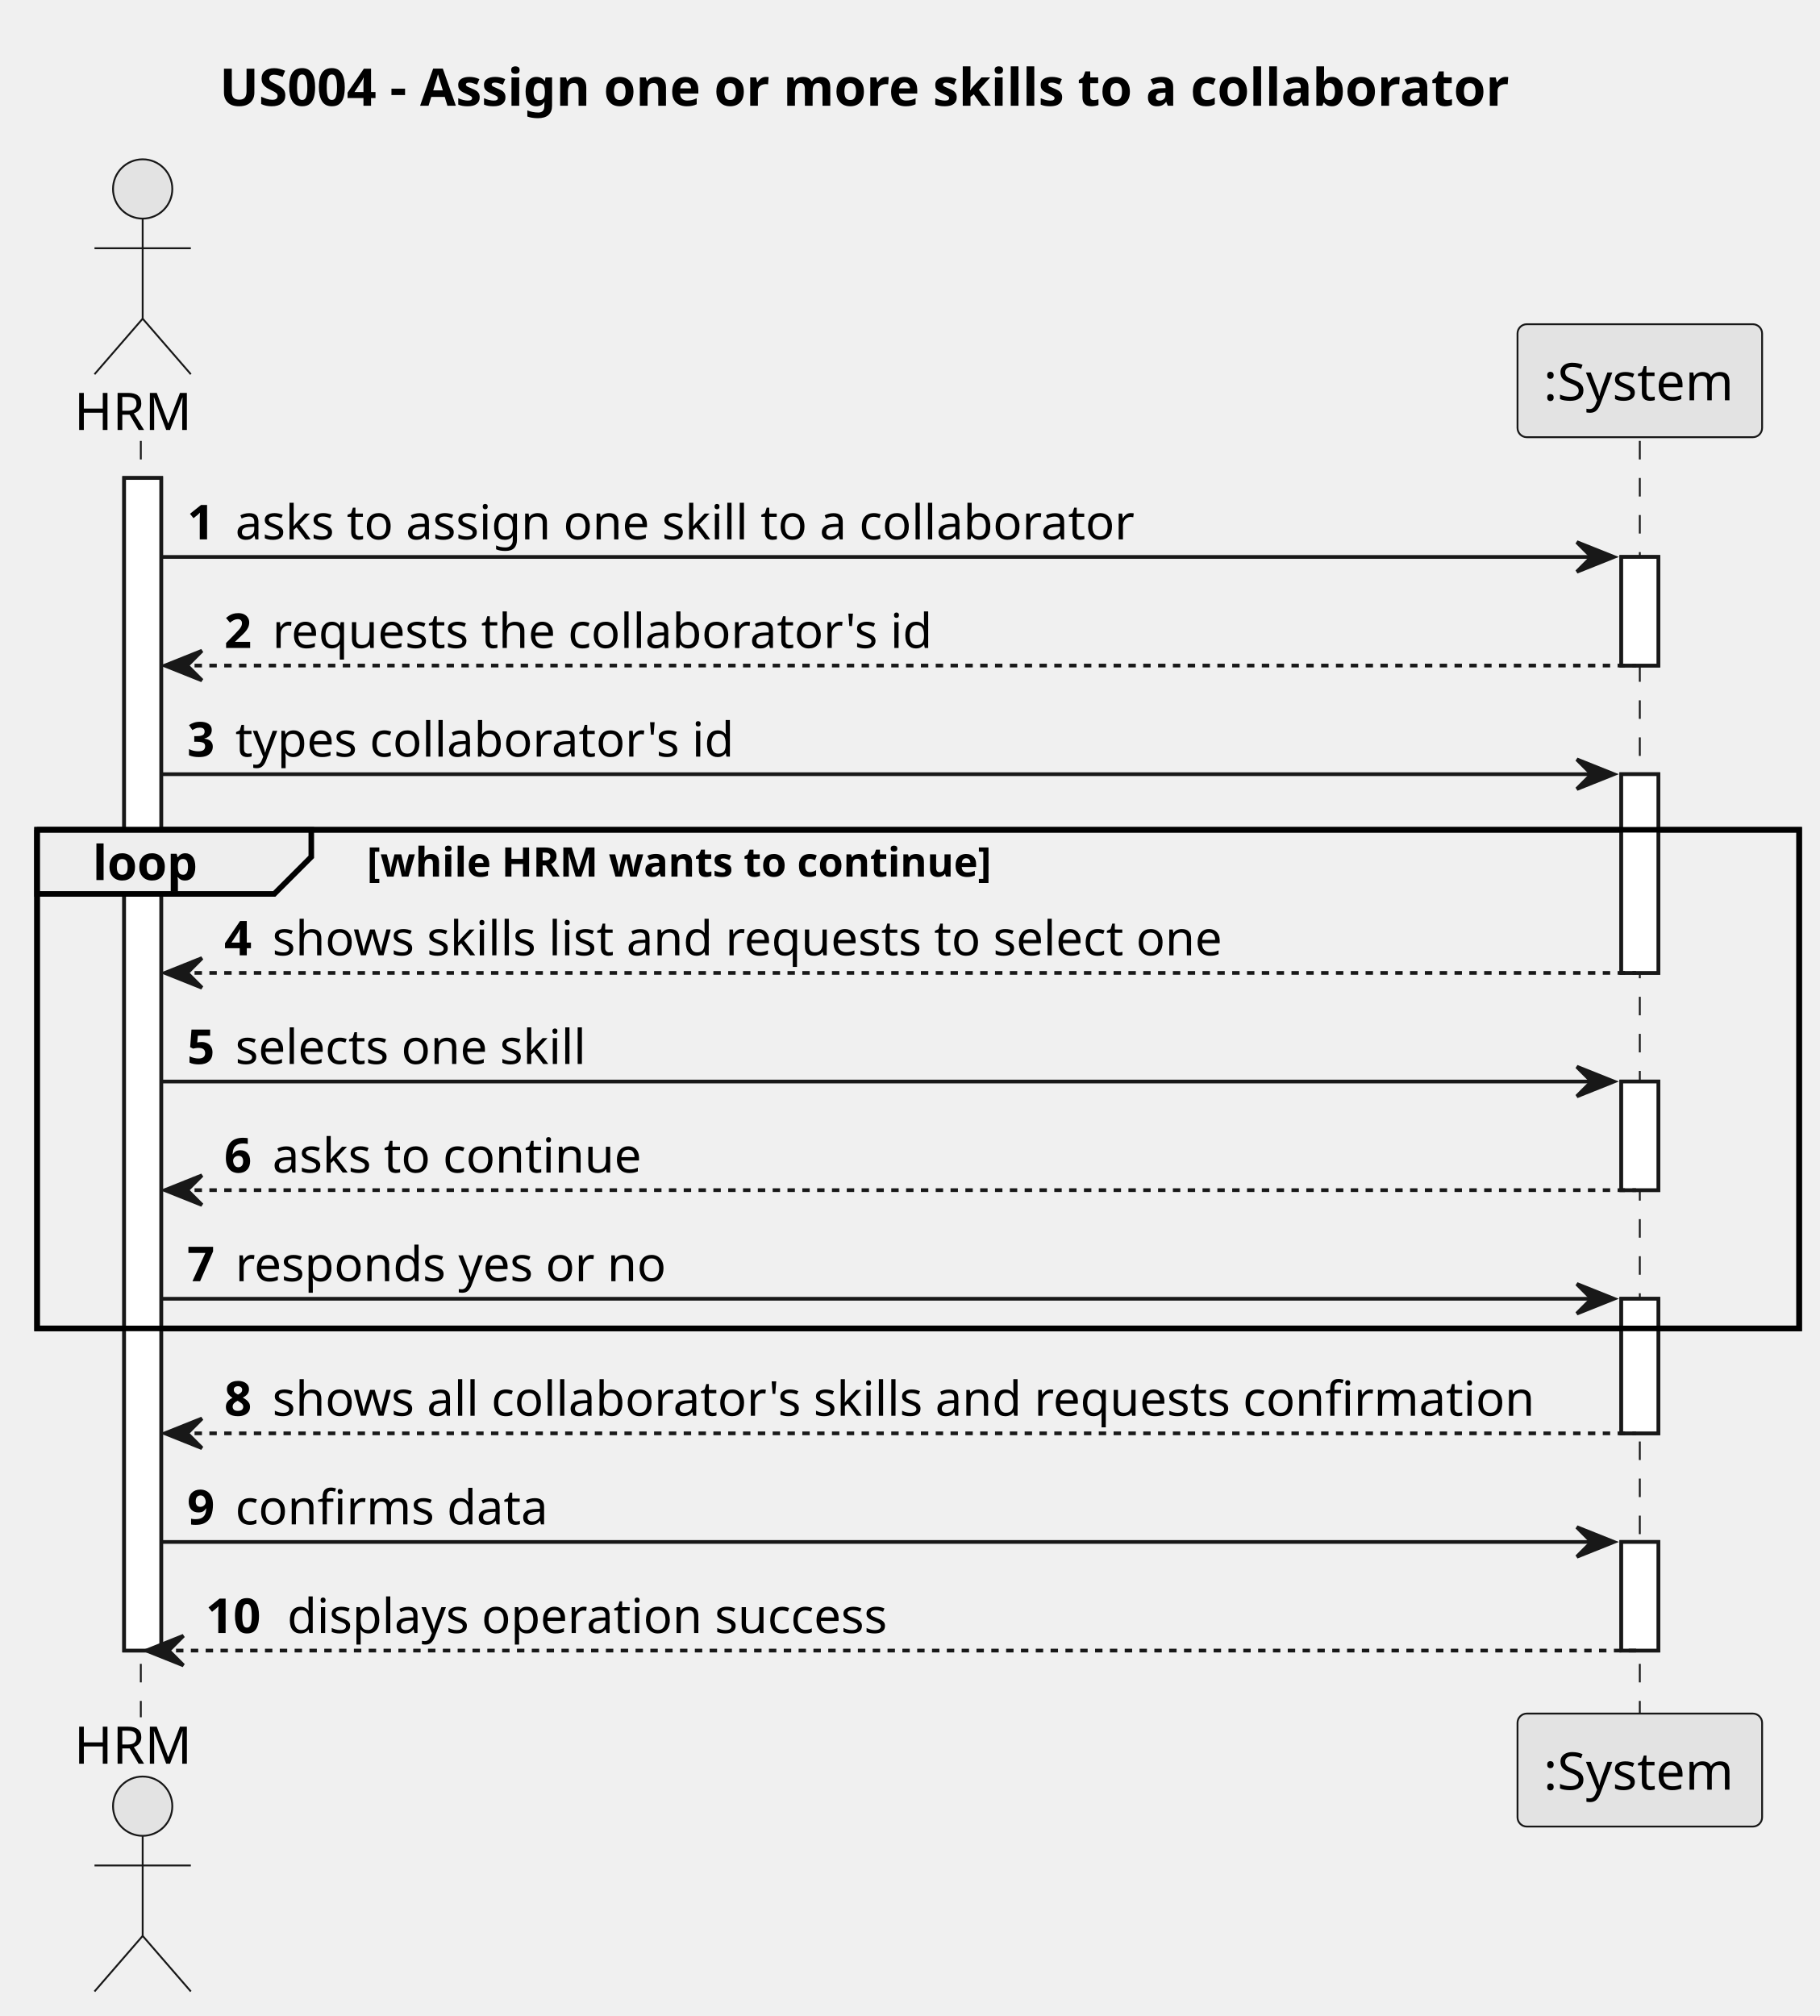
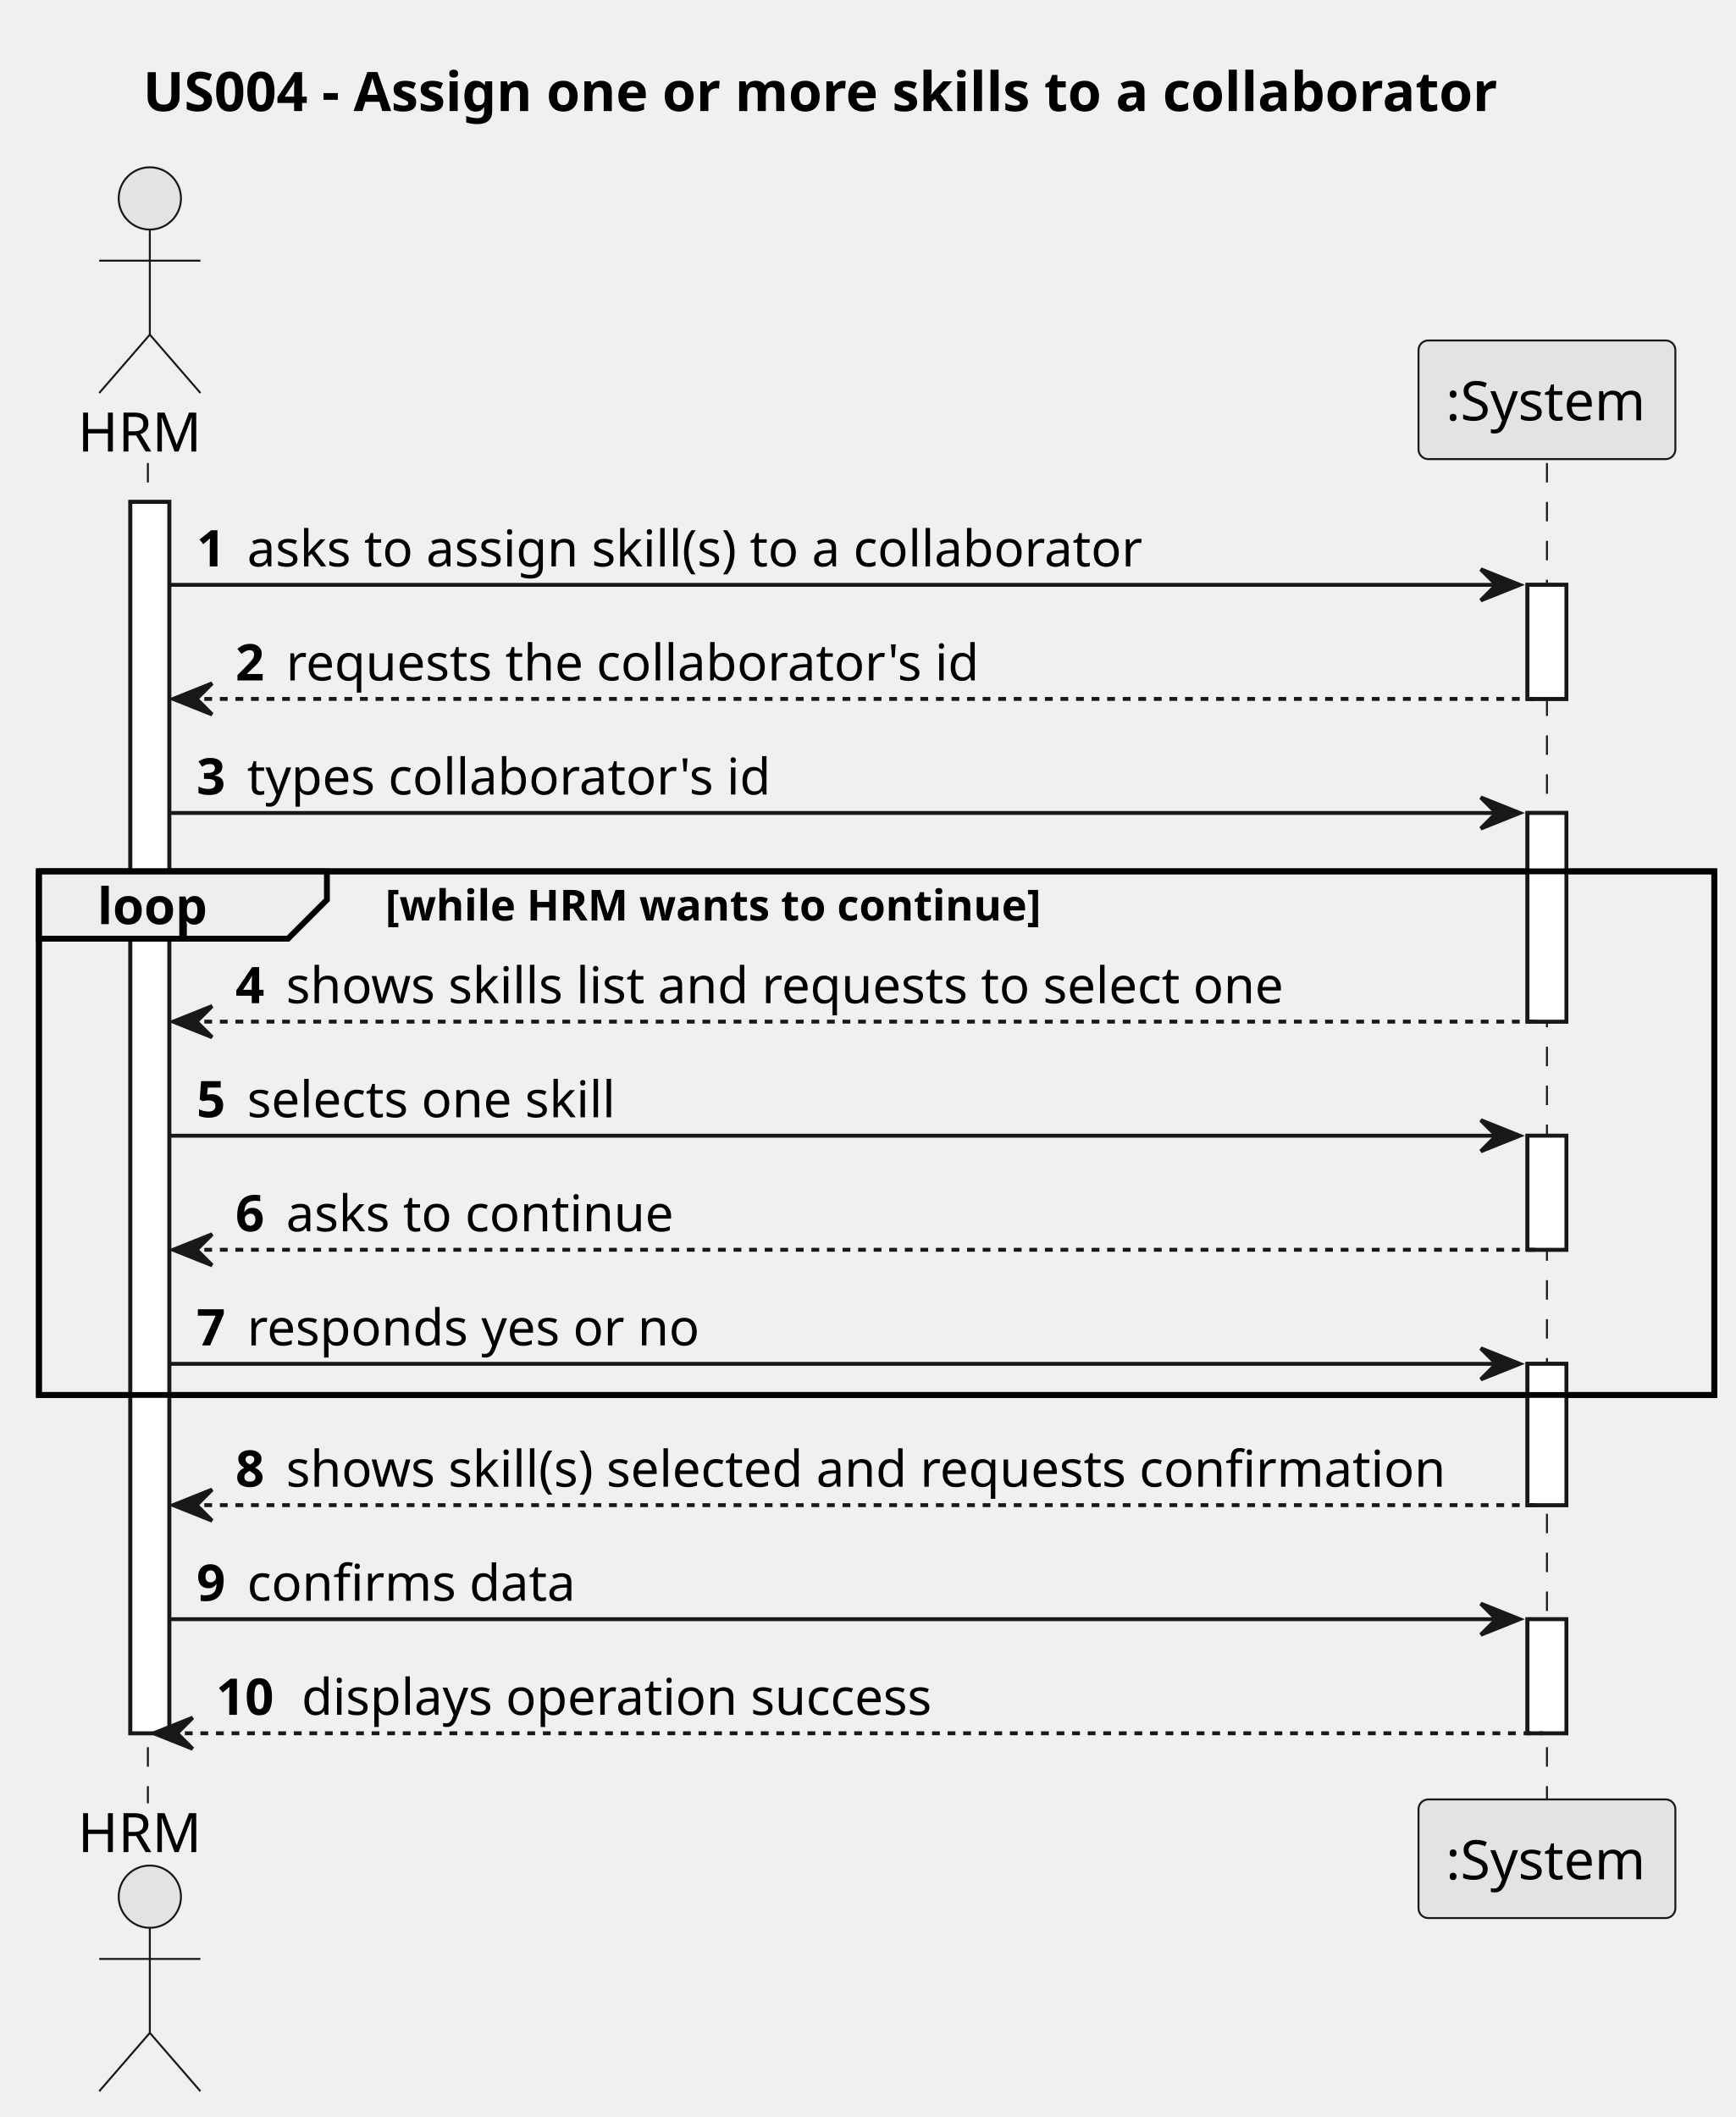
- <svg xmlns="http://www.w3.org/2000/svg" contentStyleType="text/css" height="544px" preserveAspectRatio="none" style="width:491px;height:544px;background:#FFFFFF;" version="1.1" viewBox="0 0 491 544" width="491px" zoomAndPan="magnify">
+ <svg xmlns="http://www.w3.org/2000/svg" contentStyleType="text/css" height="544px" preserveAspectRatio="none" style="width:446px;height:544px;background:#FFFFFF;" version="1.1" viewBox="0 0 446 544" width="446px" zoomAndPan="magnify">
  <defs />
  <g>
-     <text fill="#000000" font-family="sans-serif" font-size="14" font-weight="bold" lengthAdjust="spacing" textLength="376" x="59.25" y="28.535">US004 - Assign one or more skills to a collaborator</text>
+     <text fill="#000000" font-family="sans-serif" font-size="14" font-weight="bold" lengthAdjust="spacing" textLength="376" x="36.75" y="28.535">US004 - Assign one or more skills to a collaborator</text>
    <rect fill="#FFFFFF" height="316.416" style="stroke:#181818;stroke-width:1.0;" width="10" x="33.5" y="128.977" />
-     <rect fill="#FFFFFF" height="29.311" style="stroke:#181818;stroke-width:1.0;" width="10" x="437.5" y="150.287" />
-     <rect fill="#FFFFFF" height="53.621" style="stroke:#181818;stroke-width:1.0;" width="10" x="437.5" y="208.908" />
-     <rect fill="#FFFFFF" height="29.311" style="stroke:#181818;stroke-width:1.0;" width="10" x="437.5" y="291.84" />
-     <rect fill="#FFFFFF" height="36.31" style="stroke:#181818;stroke-width:1.0;" width="10" x="437.5" y="350.461" />
-     <rect fill="#FFFFFF" height="29.311" style="stroke:#181818;stroke-width:1.0;" width="10" x="437.5" y="416.082" />
-     <rect fill="none" height="134.553" style="stroke:#000000;stroke-width:1.5;" width="475.5" x="10" y="223.908" />
+     <rect fill="#FFFFFF" height="29.311" style="stroke:#181818;stroke-width:1.0;" width="10" x="392.5" y="150.287" />
+     <rect fill="#FFFFFF" height="53.621" style="stroke:#181818;stroke-width:1.0;" width="10" x="392.5" y="208.908" />
+     <rect fill="#FFFFFF" height="29.311" style="stroke:#181818;stroke-width:1.0;" width="10" x="392.5" y="291.84" />
+     <rect fill="#FFFFFF" height="36.31" style="stroke:#181818;stroke-width:1.0;" width="10" x="392.5" y="350.461" />
+     <rect fill="#FFFFFF" height="29.311" style="stroke:#181818;stroke-width:1.0;" width="10" x="392.5" y="416.082" />
+     <rect fill="none" height="134.553" style="stroke:#000000;stroke-width:1.5;" width="430.5" x="10" y="223.908" />
    <line style="stroke:#181818;stroke-width:0.5;stroke-dasharray:5.0,5.0;" x1="38" x2="38" y1="118.977" y2="463.393" />
-     <line style="stroke:#181818;stroke-width:0.5;stroke-dasharray:5.0,5.0;" x1="442.5" x2="442.5" y1="118.977" y2="463.393" />
+     <line style="stroke:#181818;stroke-width:0.5;stroke-dasharray:5.0,5.0;" x1="397.5" x2="397.5" y1="118.977" y2="463.393" />
    <text fill="#000000" font-family="sans-serif" font-size="14" lengthAdjust="spacing" textLength="31" x="20" y="116.023">HRM</text>
    <ellipse cx="38.5" cy="50.988" fill="#E3E3E3" rx="8" ry="8" style="stroke:#181818;stroke-width:0.5;" />
    <path d="M38.5,58.988 L38.5,85.988 M25.5,66.988 L51.5,66.988 M38.5,85.988 L25.5,100.988 M38.5,85.988 L51.5,100.988 " fill="none" style="stroke:#181818;stroke-width:0.5;" />
    <text fill="#000000" font-family="sans-serif" font-size="14" lengthAdjust="spacing" textLength="31" x="20" y="475.928">HRM</text>
    <ellipse cx="38.5" cy="487.381" fill="#E3E3E3" rx="8" ry="8" style="stroke:#181818;stroke-width:0.5;" />
    <path d="M38.5,495.381 L38.5,522.381 M25.5,503.381 L51.5,503.381 M38.5,522.381 L25.5,537.381 M38.5,522.381 L51.5,537.381 " fill="none" style="stroke:#181818;stroke-width:0.5;" />
-     <rect fill="#E3E3E3" height="30.488" rx="2.5" ry="2.5" style="stroke:#181818;stroke-width:0.5;" width="66" x="409.5" y="87.488" />
-     <text fill="#000000" font-family="sans-serif" font-size="14" lengthAdjust="spacing" textLength="52" x="416.5" y="108.023">:System</text>
-     <rect fill="#E3E3E3" height="30.488" rx="2.5" ry="2.5" style="stroke:#181818;stroke-width:0.5;" width="66" x="409.5" y="462.393" />
-     <text fill="#000000" font-family="sans-serif" font-size="14" lengthAdjust="spacing" textLength="52" x="416.5" y="482.928">:System</text>
+     <rect fill="#E3E3E3" height="30.488" rx="2.5" ry="2.5" style="stroke:#181818;stroke-width:0.5;" width="66" x="364.5" y="87.488" />
+     <text fill="#000000" font-family="sans-serif" font-size="14" lengthAdjust="spacing" textLength="52" x="371.5" y="108.023">:System</text>
+     <rect fill="#E3E3E3" height="30.488" rx="2.5" ry="2.5" style="stroke:#181818;stroke-width:0.5;" width="66" x="364.5" y="462.393" />
+     <text fill="#000000" font-family="sans-serif" font-size="14" lengthAdjust="spacing" textLength="52" x="371.5" y="482.928">:System</text>
    <rect fill="#FFFFFF" height="316.416" style="stroke:#181818;stroke-width:1.0;" width="10" x="33.5" y="128.977" />
-     <rect fill="#FFFFFF" height="29.311" style="stroke:#181818;stroke-width:1.0;" width="10" x="437.5" y="150.287" />
-     <rect fill="#FFFFFF" height="53.621" style="stroke:#181818;stroke-width:1.0;" width="10" x="437.5" y="208.908" />
-     <rect fill="#FFFFFF" height="29.311" style="stroke:#181818;stroke-width:1.0;" width="10" x="437.5" y="291.84" />
-     <rect fill="#FFFFFF" height="36.31" style="stroke:#181818;stroke-width:1.0;" width="10" x="437.5" y="350.461" />
-     <rect fill="#FFFFFF" height="29.311" style="stroke:#181818;stroke-width:1.0;" width="10" x="437.5" y="416.082" />
-     <polygon fill="#181818" points="425.5,146.287,435.5,150.287,425.5,154.287,429.5,150.287" style="stroke:#181818;stroke-width:1.0;" />
-     <line style="stroke:#181818;stroke-width:1.0;" x1="43.5" x2="431.5" y1="150.287" y2="150.287" />
+     <rect fill="#FFFFFF" height="29.311" style="stroke:#181818;stroke-width:1.0;" width="10" x="392.5" y="150.287" />
+     <rect fill="#FFFFFF" height="53.621" style="stroke:#181818;stroke-width:1.0;" width="10" x="392.5" y="208.908" />
+     <rect fill="#FFFFFF" height="29.311" style="stroke:#181818;stroke-width:1.0;" width="10" x="392.5" y="291.84" />
+     <rect fill="#FFFFFF" height="36.31" style="stroke:#181818;stroke-width:1.0;" width="10" x="392.5" y="350.461" />
+     <rect fill="#FFFFFF" height="29.311" style="stroke:#181818;stroke-width:1.0;" width="10" x="392.5" y="416.082" />
+     <polygon fill="#181818" points="380.5,146.287,390.5,150.287,380.5,154.287,384.5,150.287" style="stroke:#181818;stroke-width:1.0;" />
+     <line style="stroke:#181818;stroke-width:1.0;" x1="43.5" x2="386.5" y1="150.287" y2="150.287" />
    <text fill="#000000" font-family="sans-serif" font-size="13" font-weight="bold" lengthAdjust="spacing" textLength="9" x="50.5" y="145.545">1</text>
-     <text fill="#000000" font-family="sans-serif" font-size="13" lengthAdjust="spacing" textLength="257" x="63.5" y="145.545">asks to assign one skill to a collaborator</text>
+     <text fill="#000000" font-family="sans-serif" font-size="13" lengthAdjust="spacing" textLength="245" x="63.5" y="145.545">asks to assign skill(s) to a collaborator</text>
    <polygon fill="#181818" points="54.5,175.598,44.5,179.598,54.5,183.598,50.5,179.598" style="stroke:#181818;stroke-width:1.0;" />
-     <line style="stroke:#181818;stroke-width:1.0;stroke-dasharray:2.0,2.0;" x1="48.5" x2="441.5" y1="179.598" y2="179.598" />
+     <line style="stroke:#181818;stroke-width:1.0;stroke-dasharray:2.0,2.0;" x1="48.5" x2="396.5" y1="179.598" y2="179.598" />
    <text fill="#000000" font-family="sans-serif" font-size="13" font-weight="bold" lengthAdjust="spacing" textLength="9" x="60.5" y="174.856">2</text>
    <text fill="#000000" font-family="sans-serif" font-size="13" lengthAdjust="spacing" textLength="184" x="73.5" y="174.856">requests the collaborator's id</text>
-     <polygon fill="#181818" points="425.5,204.908,435.5,208.908,425.5,212.908,429.5,208.908" style="stroke:#181818;stroke-width:1.0;" />
-     <line style="stroke:#181818;stroke-width:1.0;" x1="43.5" x2="431.5" y1="208.908" y2="208.908" />
+     <polygon fill="#181818" points="380.5,204.908,390.5,208.908,380.5,212.908,384.5,208.908" style="stroke:#181818;stroke-width:1.0;" />
+     <line style="stroke:#181818;stroke-width:1.0;" x1="43.5" x2="386.5" y1="208.908" y2="208.908" />
    <text fill="#000000" font-family="sans-serif" font-size="13" font-weight="bold" lengthAdjust="spacing" textLength="9" x="50.5" y="204.166">3</text>
    <text fill="#000000" font-family="sans-serif" font-size="13" lengthAdjust="spacing" textLength="140" x="63.5" y="204.166">types collaborator's id</text>
    <path d="M10,223.908 L84,223.908 L84,231.219 L74,241.219 L10,241.219 L10,223.908 " fill="#EEEEEE" style="stroke:#000000;stroke-width:1.5;" />
-     <rect fill="none" height="134.553" style="stroke:#000000;stroke-width:1.5;" width="475.5" x="10" y="223.908" />
+     <rect fill="none" height="134.553" style="stroke:#000000;stroke-width:1.5;" width="430.5" x="10" y="223.908" />
    <text fill="#000000" font-family="sans-serif" font-size="13" font-weight="bold" lengthAdjust="spacing" textLength="29" x="25" y="237.477">loop</text>
    <text fill="#000000" font-family="sans-serif" font-size="11" font-weight="bold" lengthAdjust="spacing" textLength="172" x="99" y="236.543">[while HRM wants to continue]</text>
    <polygon fill="#181818" points="54.5,258.529,44.5,262.529,54.5,266.529,50.5,262.529" style="stroke:#181818;stroke-width:1.0;" />
-     <line style="stroke:#181818;stroke-width:1.0;stroke-dasharray:2.0,2.0;" x1="48.5" x2="441.5" y1="262.529" y2="262.529" />
+     <line style="stroke:#181818;stroke-width:1.0;stroke-dasharray:2.0,2.0;" x1="48.5" x2="396.5" y1="262.529" y2="262.529" />
    <text fill="#000000" font-family="sans-serif" font-size="13" font-weight="bold" lengthAdjust="spacing" textLength="9" x="60.5" y="257.787">4</text>
    <text fill="#000000" font-family="sans-serif" font-size="13" lengthAdjust="spacing" textLength="272" x="73.5" y="257.787">shows skills list and requests to select one</text>
-     <polygon fill="#181818" points="425.5,287.84,435.5,291.84,425.5,295.84,429.5,291.84" style="stroke:#181818;stroke-width:1.0;" />
-     <line style="stroke:#181818;stroke-width:1.0;" x1="43.5" x2="431.5" y1="291.84" y2="291.84" />
+     <polygon fill="#181818" points="380.5,287.84,390.5,291.84,380.5,295.84,384.5,291.84" style="stroke:#181818;stroke-width:1.0;" />
+     <line style="stroke:#181818;stroke-width:1.0;" x1="43.5" x2="386.5" y1="291.84" y2="291.84" />
    <text fill="#000000" font-family="sans-serif" font-size="13" font-weight="bold" lengthAdjust="spacing" textLength="9" x="50.5" y="287.098">5</text>
    <text fill="#000000" font-family="sans-serif" font-size="13" lengthAdjust="spacing" textLength="102" x="63.5" y="287.098">selects one skill</text>
    <polygon fill="#181818" points="54.5,317.15,44.5,321.15,54.5,325.15,50.5,321.15" style="stroke:#181818;stroke-width:1.0;" />
-     <line style="stroke:#181818;stroke-width:1.0;stroke-dasharray:2.0,2.0;" x1="48.5" x2="441.5" y1="321.15" y2="321.15" />
+     <line style="stroke:#181818;stroke-width:1.0;stroke-dasharray:2.0,2.0;" x1="48.5" x2="396.5" y1="321.15" y2="321.15" />
    <text fill="#000000" font-family="sans-serif" font-size="13" font-weight="bold" lengthAdjust="spacing" textLength="9" x="60.5" y="316.408">6</text>
    <text fill="#000000" font-family="sans-serif" font-size="13" lengthAdjust="spacing" textLength="105" x="73.5" y="316.408">asks to continue</text>
-     <polygon fill="#181818" points="425.5,346.461,435.5,350.461,425.5,354.461,429.5,350.461" style="stroke:#181818;stroke-width:1.0;" />
-     <line style="stroke:#181818;stroke-width:1.0;" x1="43.5" x2="431.5" y1="350.461" y2="350.461" />
+     <polygon fill="#181818" points="380.5,346.461,390.5,350.461,380.5,354.461,384.5,350.461" style="stroke:#181818;stroke-width:1.0;" />
+     <line style="stroke:#181818;stroke-width:1.0;" x1="43.5" x2="386.5" y1="350.461" y2="350.461" />
    <text fill="#000000" font-family="sans-serif" font-size="13" font-weight="bold" lengthAdjust="spacing" textLength="9" x="50.5" y="345.719">7</text>
    <text fill="#000000" font-family="sans-serif" font-size="13" lengthAdjust="spacing" textLength="120" x="63.5" y="345.719">responds yes or no</text>
    <polygon fill="#181818" points="54.5,382.772,44.5,386.772,54.5,390.772,50.5,386.772" style="stroke:#181818;stroke-width:1.0;" />
-     <line style="stroke:#181818;stroke-width:1.0;stroke-dasharray:2.0,2.0;" x1="48.5" x2="441.5" y1="386.772" y2="386.772" />
+     <line style="stroke:#181818;stroke-width:1.0;stroke-dasharray:2.0,2.0;" x1="48.5" x2="396.5" y1="386.772" y2="386.772" />
    <text fill="#000000" font-family="sans-serif" font-size="13" font-weight="bold" lengthAdjust="spacing" textLength="9" x="60.5" y="382.029">8</text>
-     <text fill="#000000" font-family="sans-serif" font-size="13" lengthAdjust="spacing" textLength="357" x="73.5" y="382.029">shows all collaborator's skills and requests confirmation</text>
-     <polygon fill="#181818" points="425.5,412.082,435.5,416.082,425.5,420.082,429.5,416.082" style="stroke:#181818;stroke-width:1.0;" />
-     <line style="stroke:#181818;stroke-width:1.0;" x1="43.5" x2="431.5" y1="416.082" y2="416.082" />
+     <text fill="#000000" font-family="sans-serif" font-size="13" lengthAdjust="spacing" textLength="312" x="73.5" y="382.029">shows skill(s) selected and requests confirmation</text>
+     <polygon fill="#181818" points="380.5,412.082,390.5,416.082,380.5,420.082,384.5,416.082" style="stroke:#181818;stroke-width:1.0;" />
+     <line style="stroke:#181818;stroke-width:1.0;" x1="43.5" x2="386.5" y1="416.082" y2="416.082" />
    <text fill="#000000" font-family="sans-serif" font-size="13" font-weight="bold" lengthAdjust="spacing" textLength="9" x="50.5" y="411.34">9</text>
    <text fill="#000000" font-family="sans-serif" font-size="13" lengthAdjust="spacing" textLength="87" x="63.5" y="411.34">confirms data</text>
    <polygon fill="#181818" points="49.5,441.393,39.5,445.393,49.5,449.393,45.5,445.393" style="stroke:#181818;stroke-width:1.0;" />
-     <line style="stroke:#181818;stroke-width:1.0;stroke-dasharray:2.0,2.0;" x1="43.5" x2="441.5" y1="445.393" y2="445.393" />
+     <line style="stroke:#181818;stroke-width:1.0;stroke-dasharray:2.0,2.0;" x1="43.5" x2="396.5" y1="445.393" y2="445.393" />
    <text fill="#000000" font-family="sans-serif" font-size="13" font-weight="bold" lengthAdjust="spacing" textLength="18" x="55.5" y="440.65">10</text>
    <text fill="#000000" font-family="sans-serif" font-size="13" lengthAdjust="spacing" textLength="170" x="77.5" y="440.65">displays operation success</text>
  </g>
</svg>
